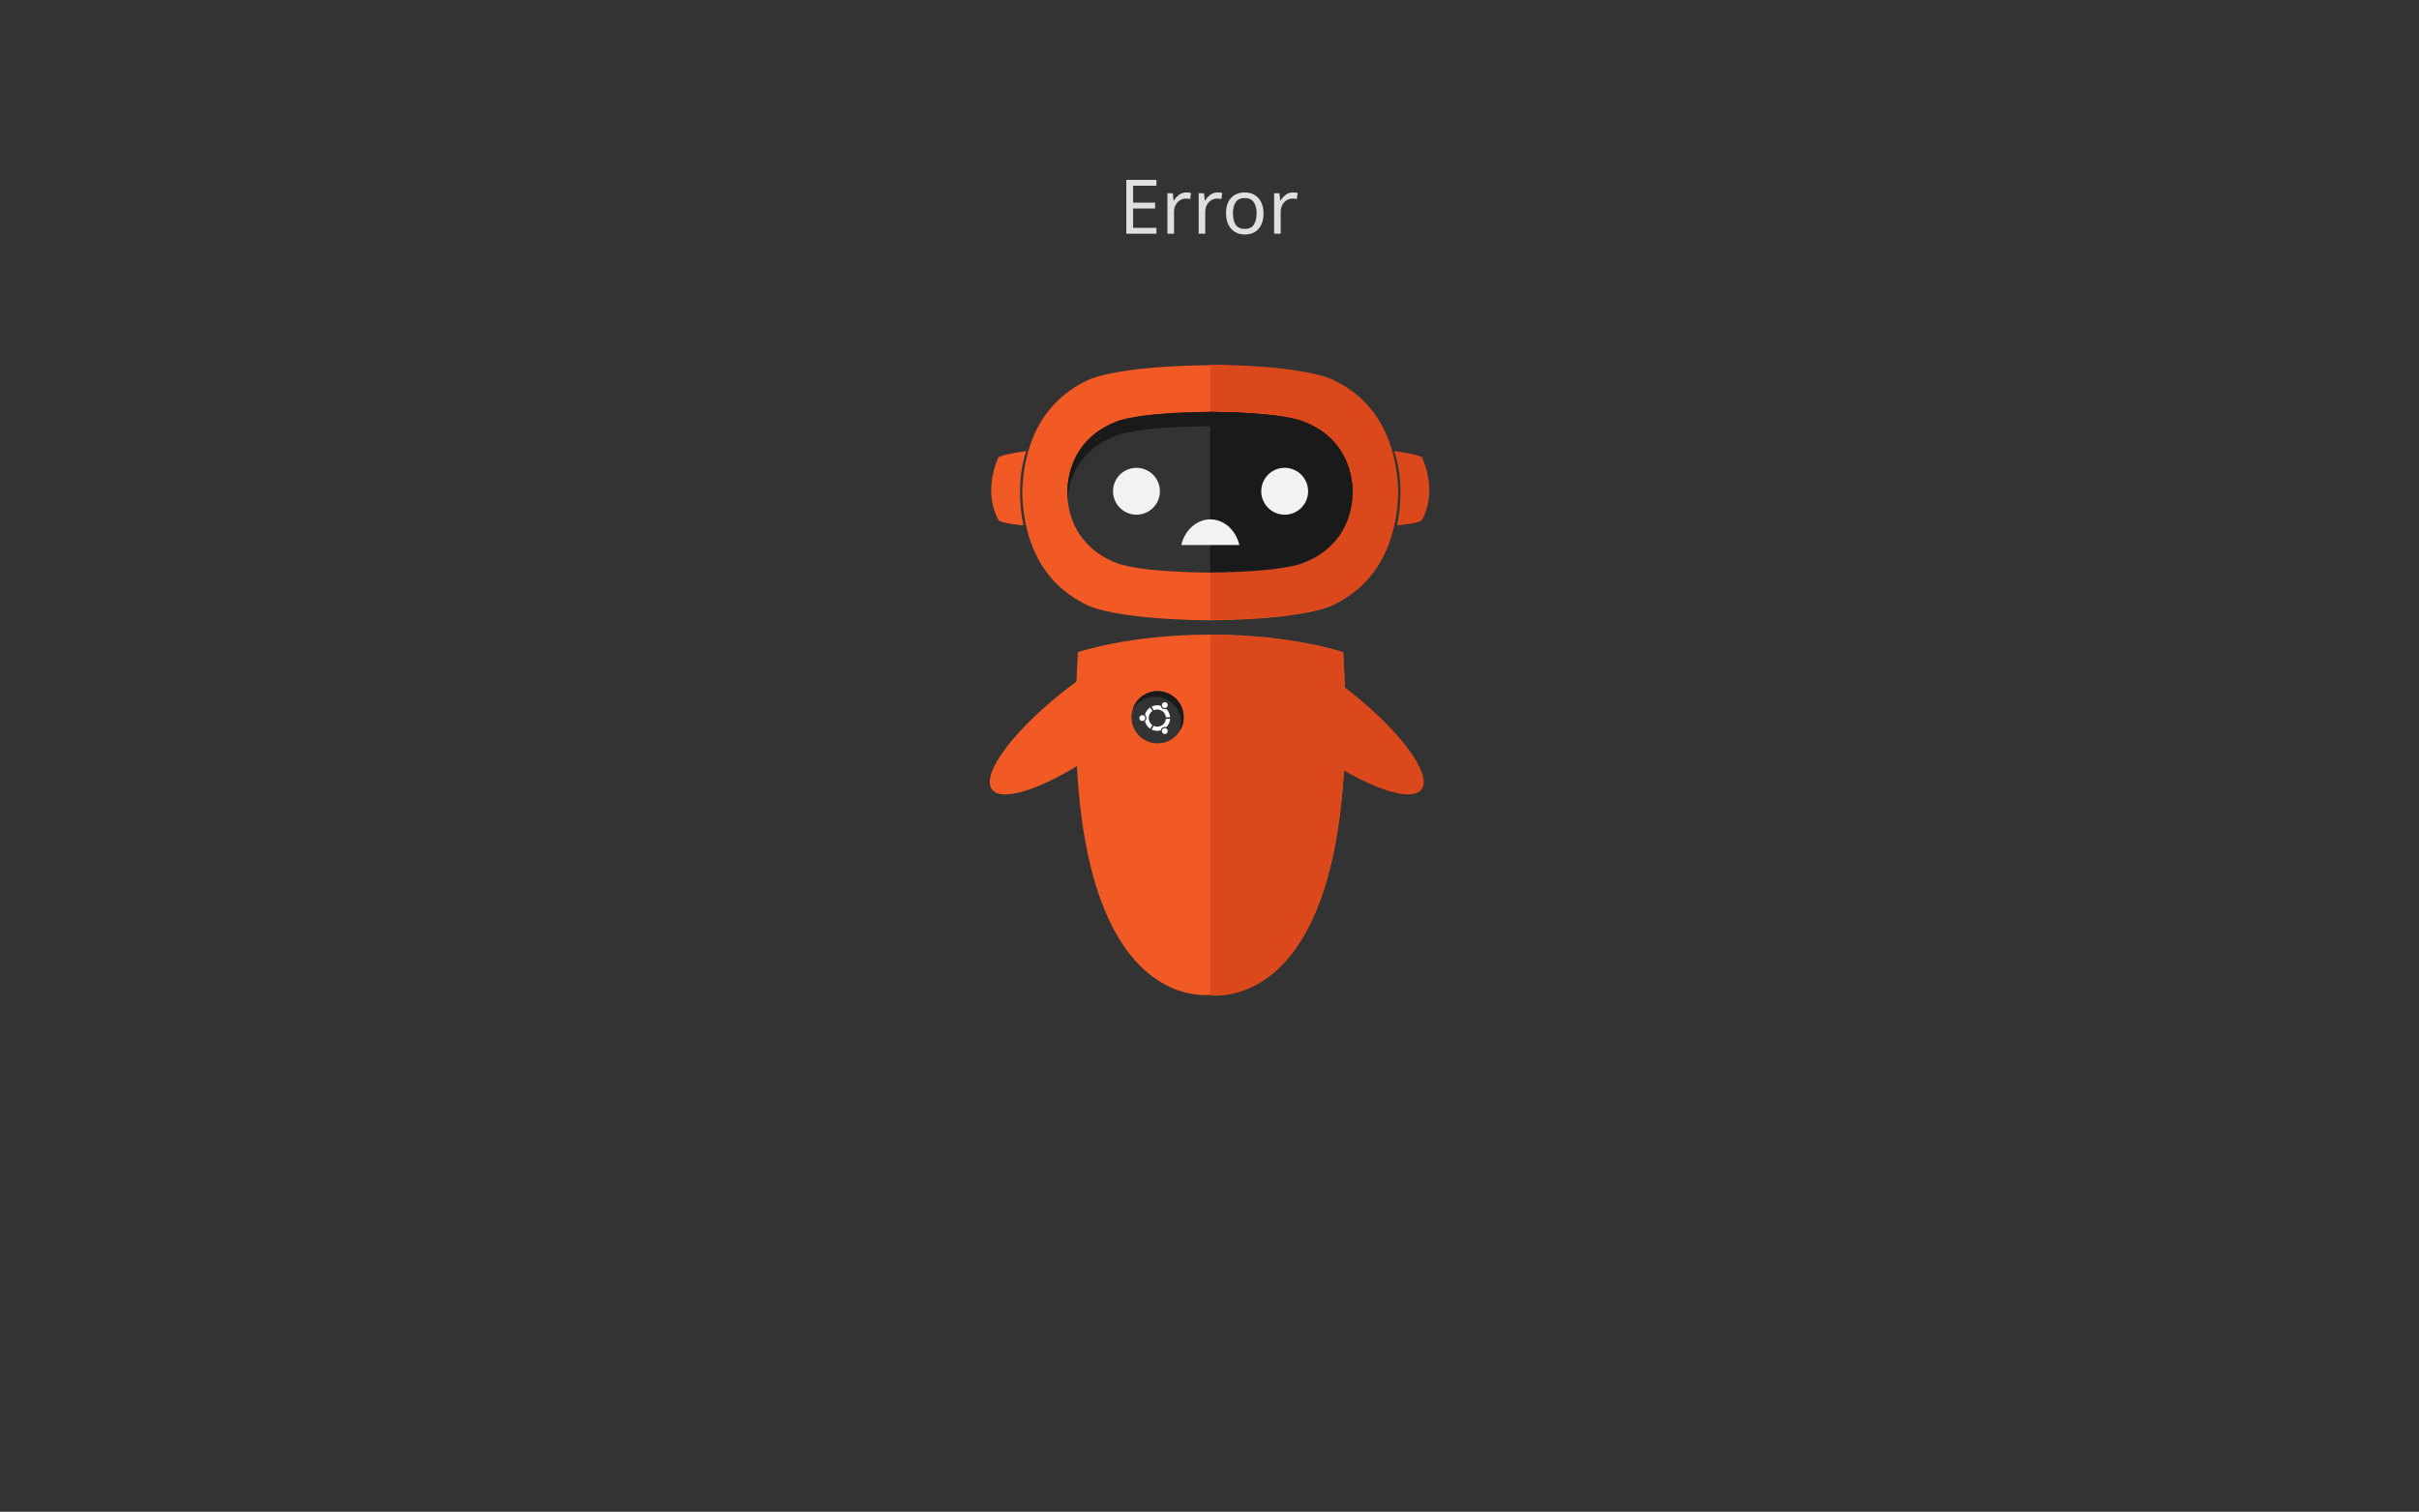
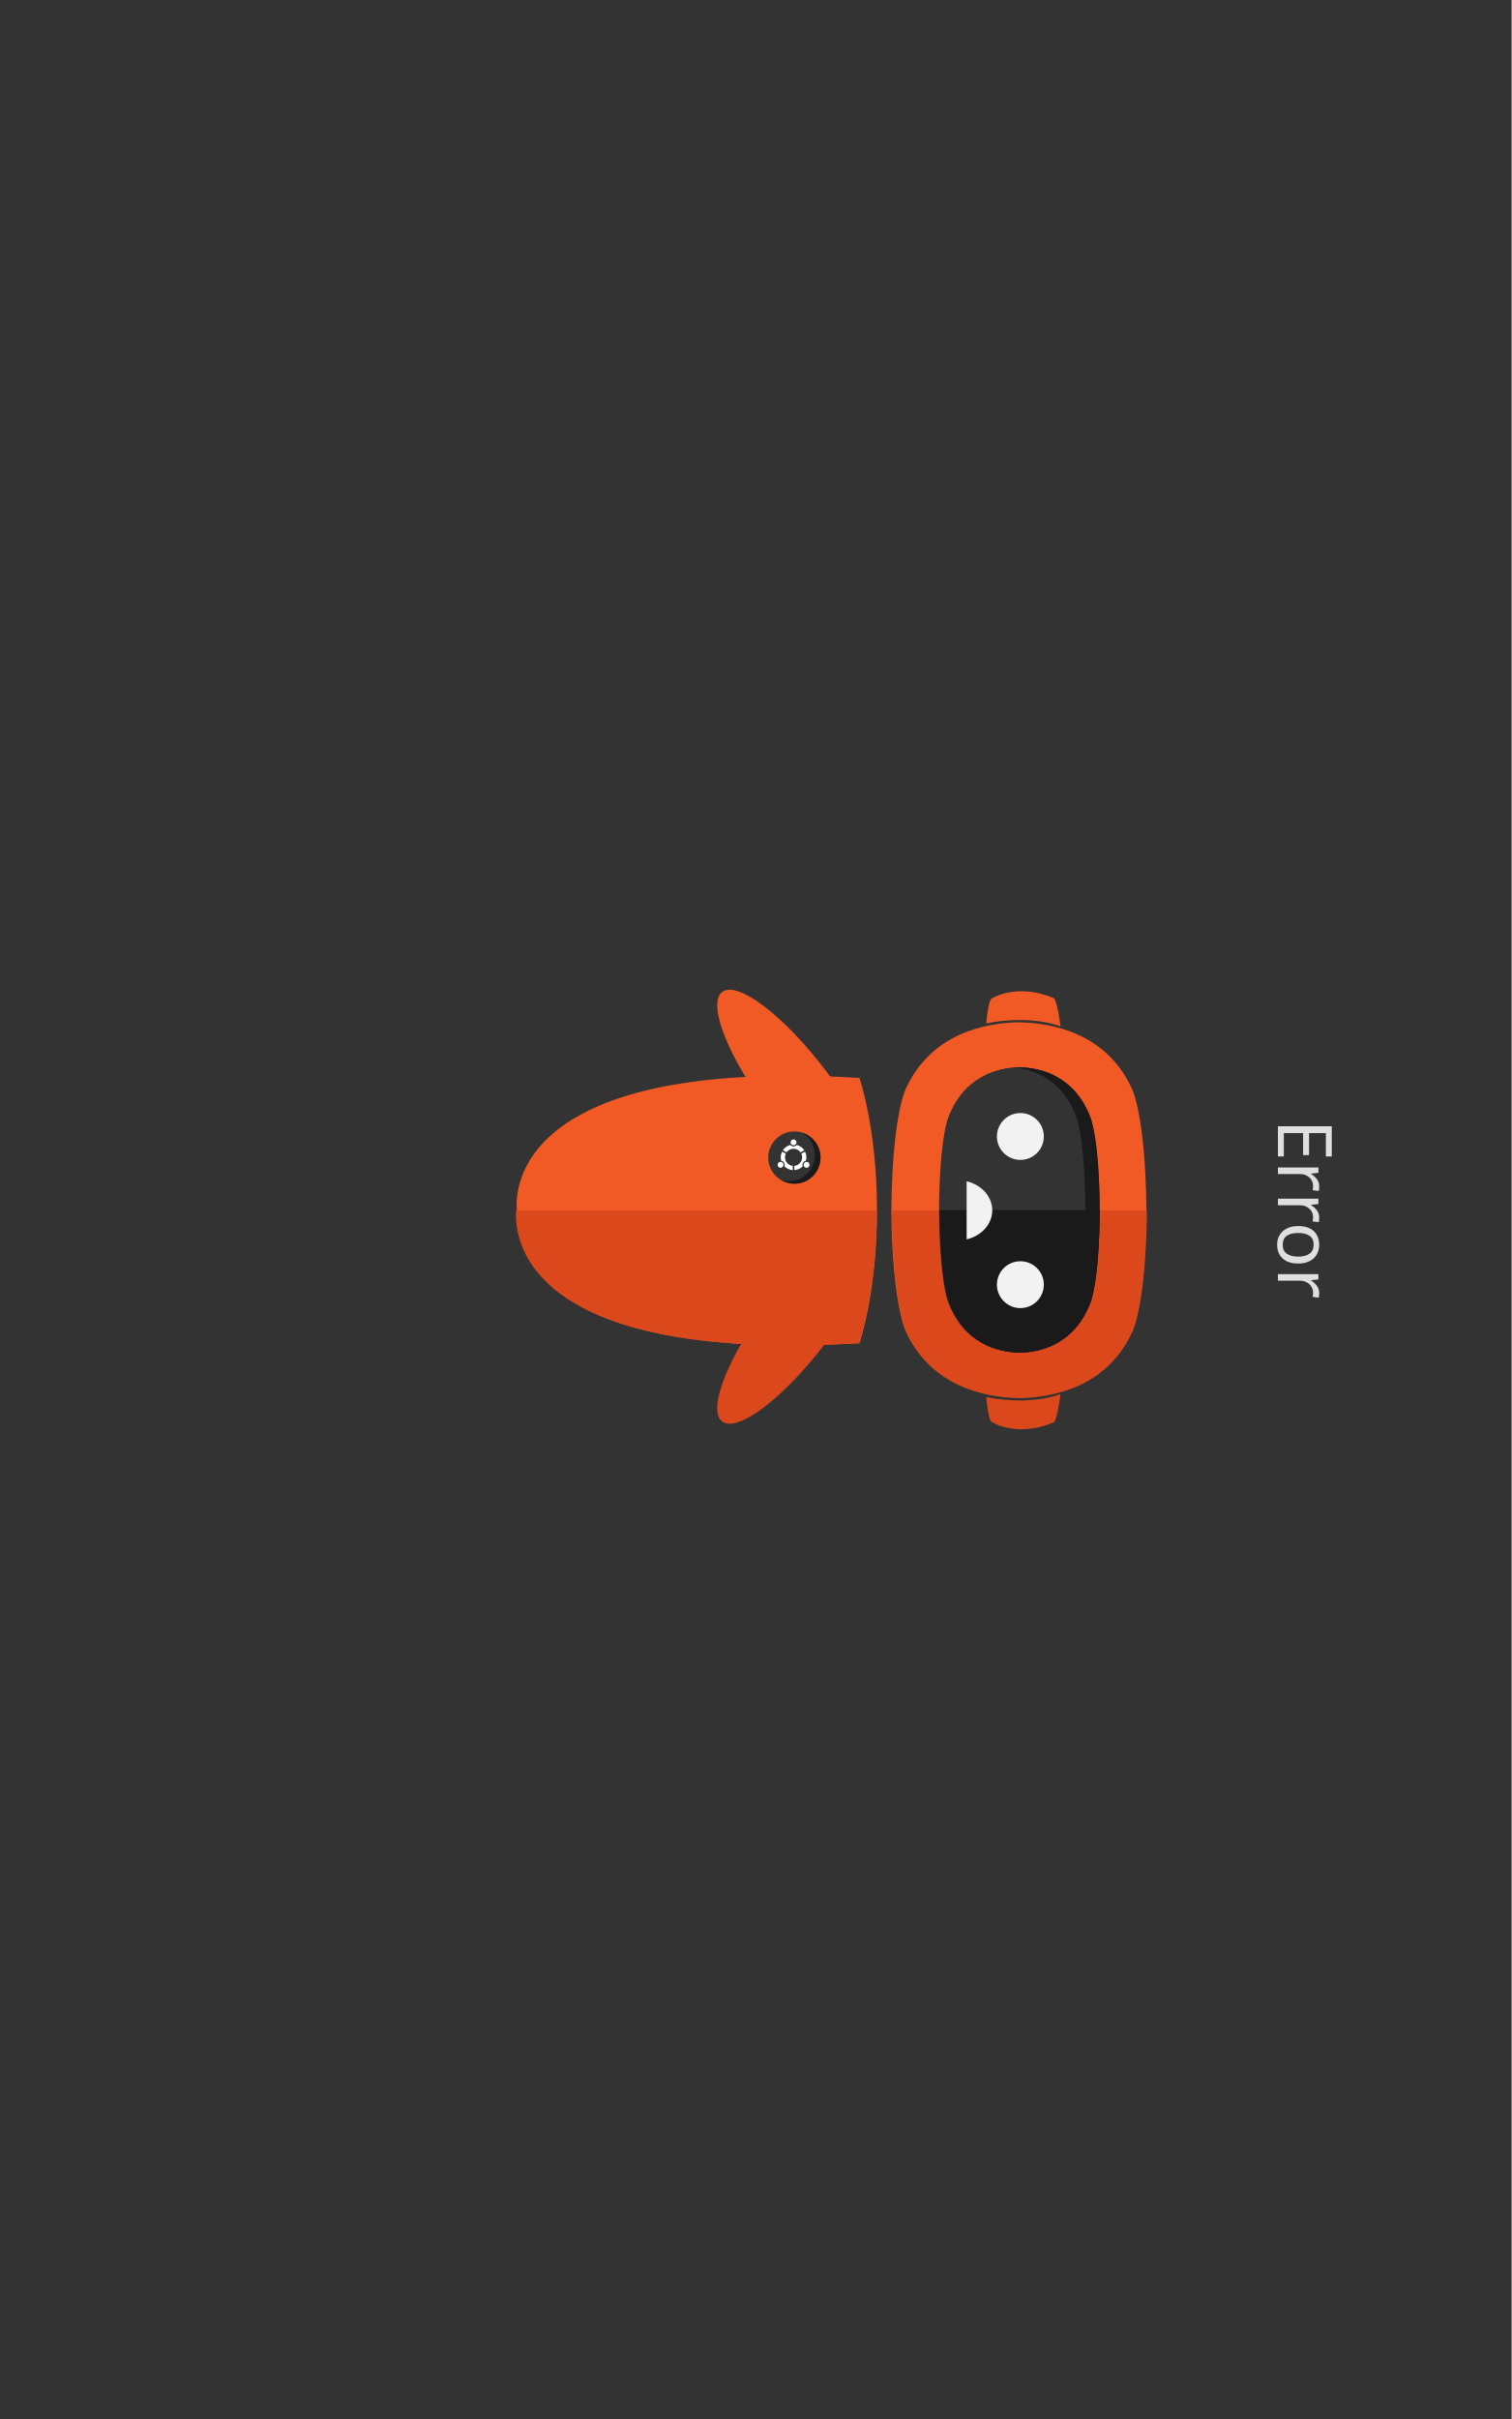
- <svg xmlns="http://www.w3.org/2000/svg" height="800" width="1280" version="1.1" viewBox="0 0 338.667 211.667" id="svg36">
+ <svg xmlns="http://www.w3.org/2000/svg" height="1280" width="800" version="1.1" viewBox="0 0 211.667 338.667" id="svg36">
  <defs id="defs40">
    <clipPath clipPathUnits="userSpaceOnUse" id="clipPath18">
      <path d="M 0,2500 H 2500 V 0 H 0 Z" id="path16-2" />
    </clipPath>
    <clipPath clipPathUnits="userSpaceOnUse" id="clipPath30">
      <path d="M 0,2500 H 2500 V 0 H 0 Z" id="path28-9" />
    </clipPath>
    <clipPath clipPathUnits="userSpaceOnUse" id="clipPath42">
      <path d="M 0,2500 H 2500 V 0 H 0 Z" id="path40" />
    </clipPath>
    <clipPath clipPathUnits="userSpaceOnUse" id="clipPath54">
      <path d="M 0,2500 H 2500 V 0 H 0 Z" id="path52" />
    </clipPath>
    <clipPath clipPathUnits="userSpaceOnUse" id="clipPath66">
      <path d="M 0,2500 H 2500 V 0 H 0 Z" id="path64" />
    </clipPath>
    <clipPath clipPathUnits="userSpaceOnUse" id="clipPath78">
      <path d="M 0,2500 H 2500 V 0 H 0 Z" id="path76" />
    </clipPath>
    <clipPath clipPathUnits="userSpaceOnUse" id="clipPath90">
      <path d="M 0,2500 H 2500 V 0 H 0 Z" id="path88" />
    </clipPath>
    <clipPath clipPathUnits="userSpaceOnUse" id="clipPath102">
      <path d="M 0,2500 H 2500 V 0 H 0 Z" id="path100" />
    </clipPath>
    <clipPath clipPathUnits="userSpaceOnUse" id="clipPath114">
      <path d="M 0,2500 H 2500 V 0 H 0 Z" id="path112" />
    </clipPath>
    <clipPath clipPathUnits="userSpaceOnUse" id="clipPath126">
      <path d="M 0,2500 H 2500 V 0 H 0 Z" id="path124" />
    </clipPath>
    <clipPath clipPathUnits="userSpaceOnUse" id="clipPath138">
      <path d="M 0,2500 H 2500 V 0 H 0 Z" id="path136" />
    </clipPath>
    <clipPath clipPathUnits="userSpaceOnUse" id="clipPath162">
      <path d="M 0,2500 H 2500 V 0 H 0 Z" id="path160" />
    </clipPath>
    <clipPath clipPathUnits="userSpaceOnUse" id="clipPath174">
      <path d="M 0,2500 H 2500 V 0 H 0 Z" id="path172" />
    </clipPath>
    <clipPath clipPathUnits="userSpaceOnUse" id="clipPath186">
      <path d="M 0,2500 H 2500 V 0 H 0 Z" id="path184" />
    </clipPath>
    <clipPath clipPathUnits="userSpaceOnUse" id="clipPath198">
      <path d="M 0,2500 H 2500 V 0 H 0 Z" id="path196" />
    </clipPath>
    <clipPath id="clipPath18-6" clipPathUnits="userSpaceOnUse">
      <path id="path16-2-1" d="M 0,2500 H 2500 V 0 H 0 Z" />
    </clipPath>
    <clipPath id="clipPath30-2" clipPathUnits="userSpaceOnUse">
      <path id="path28-9-9" d="M 0,2500 H 2500 V 0 H 0 Z" />
    </clipPath>
    <clipPath id="clipPath42-3" clipPathUnits="userSpaceOnUse">
      <path id="path40-1" d="M 0,2500 H 2500 V 0 H 0 Z" />
    </clipPath>
    <clipPath id="clipPath54-9" clipPathUnits="userSpaceOnUse">
      <path id="path52-4" d="M 0,2500 H 2500 V 0 H 0 Z" />
    </clipPath>
    <clipPath id="clipPath66-7" clipPathUnits="userSpaceOnUse">
      <path id="path64-8" d="M 0,2500 H 2500 V 0 H 0 Z" />
    </clipPath>
    <clipPath id="clipPath78-4" clipPathUnits="userSpaceOnUse">
      <path id="path76-5" d="M 0,2500 H 2500 V 0 H 0 Z" />
    </clipPath>
    <clipPath id="clipPath90-0" clipPathUnits="userSpaceOnUse">
      <path id="path88-3" d="M 0,2500 H 2500 V 0 H 0 Z" />
    </clipPath>
    <clipPath id="clipPath102-6" clipPathUnits="userSpaceOnUse">
      <path id="path100-1" d="M 0,2500 H 2500 V 0 H 0 Z" />
    </clipPath>
    <clipPath id="clipPath114-0" clipPathUnits="userSpaceOnUse">
      <path id="path112-6" d="M 0,2500 H 2500 V 0 H 0 Z" />
    </clipPath>
    <clipPath id="clipPath126-3" clipPathUnits="userSpaceOnUse">
      <path id="path124-2" d="M 0,2500 H 2500 V 0 H 0 Z" />
    </clipPath>
    <clipPath id="clipPath138-0" clipPathUnits="userSpaceOnUse">
      <path id="path136-6" d="M 0,2500 H 2500 V 0 H 0 Z" />
    </clipPath>
    <clipPath id="clipPath162-1" clipPathUnits="userSpaceOnUse">
      <path id="path160-5" d="M 0,2500 H 2500 V 0 H 0 Z" />
    </clipPath>
    <clipPath id="clipPath174-5" clipPathUnits="userSpaceOnUse">
      <path id="path172-4" d="M 0,2500 H 2500 V 0 H 0 Z" />
    </clipPath>
    <clipPath id="clipPath186-7" clipPathUnits="userSpaceOnUse">
      <path id="path184-6" d="M 0,2500 H 2500 V 0 H 0 Z" />
    </clipPath>
    <clipPath id="clipPath198-5" clipPathUnits="userSpaceOnUse">
      <path id="path196-6" d="M 0,2500 H 2500 V 0 H 0 Z" />
    </clipPath>
    <clipPath id="clipPath18-0" clipPathUnits="userSpaceOnUse">
      <path id="path16-2-4" d="M 0,2500 H 2500 V 0 H 0 Z" />
    </clipPath>
    <clipPath id="clipPath30-8" clipPathUnits="userSpaceOnUse">
      <path id="path28-9-8" d="M 0,2500 H 2500 V 0 H 0 Z" />
    </clipPath>
    <clipPath id="clipPath42-8" clipPathUnits="userSpaceOnUse">
      <path id="path40-9" d="M 0,2500 H 2500 V 0 H 0 Z" />
    </clipPath>
    <clipPath id="clipPath54-7" clipPathUnits="userSpaceOnUse">
      <path id="path52-7" d="M 0,2500 H 2500 V 0 H 0 Z" />
    </clipPath>
    <clipPath id="clipPath66-6" clipPathUnits="userSpaceOnUse">
      <path id="path64-4" d="M 0,2500 H 2500 V 0 H 0 Z" />
    </clipPath>
    <clipPath id="clipPath78-3" clipPathUnits="userSpaceOnUse">
      <path id="path76-0" d="M 0,2500 H 2500 V 0 H 0 Z" />
    </clipPath>
    <clipPath id="clipPath90-3" clipPathUnits="userSpaceOnUse">
      <path id="path88-0" d="M 0,2500 H 2500 V 0 H 0 Z" />
    </clipPath>
    <clipPath id="clipPath102-9" clipPathUnits="userSpaceOnUse">
      <path id="path100-2" d="M 0,2500 H 2500 V 0 H 0 Z" />
    </clipPath>
    <clipPath id="clipPath114-5" clipPathUnits="userSpaceOnUse">
      <path id="path112-4" d="M 0,2500 H 2500 V 0 H 0 Z" />
    </clipPath>
    <clipPath id="clipPath126-0" clipPathUnits="userSpaceOnUse">
      <path id="path124-5" d="M 0,2500 H 2500 V 0 H 0 Z" />
    </clipPath>
    <clipPath id="clipPath138-9" clipPathUnits="userSpaceOnUse">
      <path id="path136-4" d="M 0,2500 H 2500 V 0 H 0 Z" />
    </clipPath>
    <clipPath id="clipPath162-6" clipPathUnits="userSpaceOnUse">
      <path id="path160-9" d="M 0,2500 H 2500 V 0 H 0 Z" />
    </clipPath>
    <clipPath id="clipPath174-2" clipPathUnits="userSpaceOnUse">
      <path id="path172-2" d="M 0,2500 H 2500 V 0 H 0 Z" />
    </clipPath>
    <clipPath id="clipPath186-4" clipPathUnits="userSpaceOnUse">
      <path id="path184-7" d="M 0,2500 H 2500 V 0 H 0 Z" />
    </clipPath>
    <clipPath id="clipPath198-7" clipPathUnits="userSpaceOnUse">
      <path id="path196-5" d="M 0,2500 H 2500 V 0 H 0 Z" />
    </clipPath>
    <clipPath id="clipPath18-1" clipPathUnits="userSpaceOnUse">
      <path id="path16-2-2" d="M 0,2500 H 2500 V 0 H 0 Z" />
    </clipPath>
    <clipPath id="clipPath30-88" clipPathUnits="userSpaceOnUse">
      <path id="path28-9-92" d="M 0,2500 H 2500 V 0 H 0 Z" />
    </clipPath>
    <clipPath id="clipPath42-88" clipPathUnits="userSpaceOnUse">
      <path id="path40-8" d="M 0,2500 H 2500 V 0 H 0 Z" />
    </clipPath>
    <clipPath id="clipPath54-6" clipPathUnits="userSpaceOnUse">
      <path id="path52-8" d="M 0,2500 H 2500 V 0 H 0 Z" />
    </clipPath>
    <clipPath id="clipPath66-3" clipPathUnits="userSpaceOnUse">
      <path id="path64-83" d="M 0,2500 H 2500 V 0 H 0 Z" />
    </clipPath>
    <clipPath id="clipPath78-33" clipPathUnits="userSpaceOnUse">
      <path id="path76-8" d="M 0,2500 H 2500 V 0 H 0 Z" />
    </clipPath>
    <clipPath id="clipPath90-04" clipPathUnits="userSpaceOnUse">
      <path id="path88-7" d="M 0,2500 H 2500 V 0 H 0 Z" />
    </clipPath>
    <clipPath id="clipPath102-68" clipPathUnits="userSpaceOnUse">
      <path id="path100-9" d="M 0,2500 H 2500 V 0 H 0 Z" />
    </clipPath>
    <clipPath id="clipPath114-06" clipPathUnits="userSpaceOnUse">
      <path id="path112-8" d="M 0,2500 H 2500 V 0 H 0 Z" />
    </clipPath>
    <clipPath id="clipPath126-7" clipPathUnits="userSpaceOnUse">
      <path id="path124-9" d="M 0,2500 H 2500 V 0 H 0 Z" />
    </clipPath>
    <clipPath id="clipPath138-03" clipPathUnits="userSpaceOnUse">
      <path id="path136-3" d="M 0,2500 H 2500 V 0 H 0 Z" />
    </clipPath>
    <clipPath id="clipPath162-3" clipPathUnits="userSpaceOnUse">
      <path id="path160-7" d="M 0,2500 H 2500 V 0 H 0 Z" />
    </clipPath>
    <clipPath id="clipPath174-3" clipPathUnits="userSpaceOnUse">
      <path id="path172-26" d="M 0,2500 H 2500 V 0 H 0 Z" />
    </clipPath>
    <clipPath id="clipPath186-5" clipPathUnits="userSpaceOnUse">
      <path id="path184-2" d="M 0,2500 H 2500 V 0 H 0 Z" />
    </clipPath>
    <clipPath id="clipPath198-6" clipPathUnits="userSpaceOnUse">
      <path id="path196-58" d="M 0,2500 H 2500 V 0 H 0 Z" />
    </clipPath>
  </defs>
-   <rect style="color-rendering:auto;color:#000000;isolation:auto;mix-blend-mode:normal;paint-order:stroke fill markers;shape-rendering:auto;solid-color:#000000;image-rendering:auto;fill:#333333;fill-opacity:1" transform="rotate(-90)" rx="0" ry="0" height="338.7" width="211.7" y="-.017" x="-211.7" fill="#111" id="rect2" />
-   <text xml:space="preserve" style="font-style:normal;font-variant:normal;font-weight:normal;font-stretch:normal;font-size:10.583px;line-height:0px;font-family:Ubuntu;-inkscape-font-specification:Ubuntu;letter-spacing:0px;word-spacing:0px;fill:#000000;fill-opacity:1;stroke:none;stroke-width:0.265px;stroke-linecap:butt;stroke-linejoin:miter;stroke-opacity:1" x="156.657" y="32.731" id="text5024">
-     <tspan id="tspan5022" x="156.657" y="32.731" style="fill:#dfdfdf;fill-opacity:1;stroke-width:0.265px">Error</tspan>
+   <rect style="color:#000000;isolation:auto;mix-blend-mode:normal;solid-color:#000000;fill:#333333;fill-opacity:1;paint-order:stroke fill markers;color-rendering:auto;image-rendering:auto;shape-rendering:auto" rx="0" ry="0" height="338.7" width="211.7" y="-0.017" x="-0.017" id="rect2" />
+   <text xml:space="preserve" style="font-style:normal;font-variant:normal;font-weight:normal;font-stretch:normal;font-size:10.583px;line-height:0px;font-family:Ubuntu;-inkscape-font-specification:Ubuntu;letter-spacing:0px;word-spacing:0px;fill:#000000;fill-opacity:1;stroke:none;stroke-width:0.265px;stroke-linecap:butt;stroke-linejoin:miter;stroke-opacity:1" x="156.657" y="-178.953" id="text5024" transform="rotate(90)">
+     <tspan id="tspan5022" x="156.657" y="-178.953" style="fill:#dfdfdf;fill-opacity:1;stroke-width:0.265px">Error</tspan>
  </text>
-   <g id="g10" transform="matrix(0.07033012,0,0,-0.07033012,78.88713,183.1502)">
+   <g id="g10" transform="matrix(0,0.07033012,0.07033012,0,28.53313,78.88712)">
    <g id="g12">
      <g id="g14" clip-path="url(#clipPath18-1)">
        <g id="g20" transform="translate(1552.152,1305.571)">
          <path d="M 0,0 C 0,0 -103.01,35.324 -264.107,34.934 -425.203,35.324 -528.123,0 -528.123,0 -568.682,-685.026 -304.072,-685.924 -264.15,-682.204 -224.207,-685.924 40.559,-685.026 0,0" style="fill:#f15a24;fill-opacity:1;fill-rule:nonzero;stroke:none" id="path22-1" />
        </g>
      </g>
    </g>
    <g id="g24">
      <g id="g26" clip-path="url(#clipPath30-88)">
        <g id="g32" transform="translate(1552.152,1304.635)">
          <path d="m 0,0 c 0,0 -103.01,35.365 -264.107,35.365 h -0.045 v -718 h 0.002 C -224.207,-685.635 40.559,-685.027 0,0" style="fill:#db481b;fill-opacity:1;fill-rule:nonzero;stroke:none" id="path34-2" />
        </g>
      </g>
    </g>
    <g id="g36">
      <g id="g38" clip-path="url(#clipPath42-88)">
        <g id="g44" transform="translate(1530.625,1847)">
          <path d="m 0,0 c 0,0 -49.625,28 -243.625,30 -194,-2 -243.713,-30 -243.713,-30 -107.175,-50.397 -128.563,-154.918 -130.003,-224 1.44,-69.082 22.828,-173.603 130.003,-224 0,0 49.713,-28 243.713,-30 194,2 243.625,30 243.625,30 107.175,50.397 128.526,154.918 129.94,224 C 128.526,-154.918 107.175,-50.397 0,0" style="fill:#f15a24;fill-opacity:1;fill-rule:nonzero;stroke:none" id="path46" />
        </g>
      </g>
    </g>
    <g id="g48">
      <g id="g50" clip-path="url(#clipPath54-6)">
        <g id="g56" transform="translate(1531.625,1848)">
          <path d="m 0,0 c 0,0 -49.625,28 -243.625,30 v -508 c 194,2 243.625,30 243.625,30 107.175,50.397 128.526,154.918 129.94,224 C 128.526,-154.918 107.175,-50.397 0,0" style="fill:#db481b;fill-opacity:1;fill-rule:nonzero;stroke:none" id="path58" />
        </g>
      </g>
    </g>
    <g id="g60">
      <g id="g62" clip-path="url(#clipPath66-3)">
        <g id="g68" transform="translate(921.5,1706)">
          <path d="m 0,0 c 0,0 -24,-57 -6,-148 0,0 -49.5,4 -50,12 0,0 -31.5,49 0,123 0,0 3.5,6 56,13" style="fill:#f15a24;fill-opacity:1;fill-rule:nonzero;stroke:none" id="path70" />
        </g>
      </g>
    </g>
    <g id="g72">
      <g id="g74" clip-path="url(#clipPath78-33)">
        <g id="g80" transform="translate(1653.5,1706)">
          <path d="m 0,0 c 0,0 24,-57 6,-148 0,0 49.5,4 50,12 0,0 31.5,49 0,123 0,0 -3.5,6 -56,13" style="fill:#db481b;fill-opacity:1;fill-rule:nonzero;stroke:none" id="path82" />
        </g>
      </g>
    </g>
    <g id="g84">
      <g id="g86" clip-path="url(#clipPath90-04)">
        <g id="g92" transform="translate(1554.926,1692)">
          <path d="m 0,0 c 11.785,-23.893 15.505,-48.548 15.999,-68.5 -1.075,-43.38 -17.305,-109.014 -98.767,-140.662 0,0 -37.718,-17.582 -185.175,-18.838 -147.458,1.256 -185.244,18.838 -185.244,18.838 -81.462,31.648 -97.719,97.282 -98.814,140.662 0.503,19.951 4.228,44.606 16.016,68.5 z" style="fill:#333333;fill-opacity:1;fill-rule:nonzero;stroke:none" id="path94" />
        </g>
      </g>
    </g>
    <g id="g96">
      <g id="g98" clip-path="url(#clipPath102-68)">
        <g id="g104" transform="translate(1555.002,1556)">
          <path d="m 0,0 c 11.784,23.893 15.504,48.548 15.998,68.5 -1.074,43.38 -17.305,109.014 -98.767,140.662 0,0 -37.718,17.582 -185.175,18.838 -147.458,-1.256 -185.244,-18.838 -185.244,-18.838 -81.462,-31.648 -97.719,-97.282 -98.814,-140.662 0.503,-19.951 4.228,-44.606 16.017,-68.5 z" style="fill:#333333;fill-opacity:1;fill-rule:nonzero;stroke:none" id="path106" />
        </g>
      </g>
    </g>
    <g id="g108">
      <g id="g110" clip-path="url(#clipPath114-06)">
        <g id="g116" transform="translate(1101.813,1737.291)">
          <path d="M 0,0 C 0,0 37.787,16.995 185.244,18.209 332.701,16.995 370.42,0 370.42,0 c 74.382,-27.931 94.374,-83.248 98.106,-124.572 0.356,4.069 0.567,8.01 0.661,11.781 -1.075,43.38 -17.305,109.014 -98.767,140.662 0,0 -37.719,17.582 -185.176,18.838 C 37.787,45.453 0,27.871 0,27.871 -81.462,-3.777 -97.719,-69.411 -98.813,-112.791 c 0.095,-3.771 0.308,-7.712 0.665,-11.781 C -94.397,-83.248 -74.382,-27.931 0,0" style="fill:#1a1a1a;fill-opacity:1;fill-rule:nonzero;stroke:none" id="path118" />
        </g>
      </g>
    </g>
    <g id="g120">
      <g id="g122" clip-path="url(#clipPath126-7)">
        <g id="g128" transform="translate(1472.233,1765.162)">
          <path d="m 0,0 c 0,0 -37.719,17.583 -185.176,18.838 -0.019,0 -0.038,0 -0.057,0 v -319 h 0.057 c 147.457,1 185.176,18.839 185.176,18.839 81.462,31.647 97.692,97.281 98.767,140.661 C 97.692,-97.282 81.462,-31.647 0,0" style="fill:#1a1a1a;fill-opacity:1;fill-rule:nonzero;stroke:none" id="path130" />
        </g>
      </g>
    </g>
    <g id="g132">
      <g id="g134" clip-path="url(#clipPath138-03)">
        <g id="g140" transform="translate(1187.333,1626)">
          <path d="m 0,0 c 0,-25.773 -20.894,-46.667 -46.667,-46.667 -25.773,0 -46.666,20.894 -46.666,46.667 0,25.773 20.893,46.667 46.666,46.667 C -20.894,46.667 0,25.773 0,0" style="fill:#f2f2f2;fill-opacity:1;fill-rule:nonzero;stroke:none" id="path142" />
        </g>
        <g id="g144" transform="translate(1482.333,1626)">
          <path d="m 0,0 c 0,-25.773 -20.893,-46.667 -46.666,-46.667 -25.773,0 -46.667,20.894 -46.667,46.667 0,25.773 20.894,46.667 46.667,46.667 C -20.893,46.667 0,25.773 0,0" style="fill:#f2f2f2;fill-opacity:1;fill-rule:nonzero;stroke:none" id="path146" />
        </g>
        <g id="g148" transform="matrix(1,0,0,-1,1229.841,1519)">
          <path d="m 0,0 c 7.004,-29.402 30.232,-51 57.826,-51 27.593,0 50.821,21.598 57.825,51 z" style="fill:#f2f2f2;fill-opacity:1;fill-rule:nonzero;stroke:none" id="path150-6" />
        </g>
        <g id="g152" transform="translate(1425.972,1245.686)">
          <path d="m 0,0 c -13.718,-18.071 -32.467,-29.909 -52.425,-34.894 25.706,-27.072 57.766,-55.744 94.218,-83.414 109.488,-83.109 217.071,-125.682 240.292,-95.09 23.221,30.59 -46.713,122.763 -156.201,205.872 C 89.158,20.351 52.653,43.657 19.469,61.182 20.346,40.214 14.008,18.455 0,0" style="fill:#db481b;fill-opacity:1;fill-rule:nonzero;stroke:none" id="path154" />
        </g>
      </g>
    </g>
    <g id="g156">
      <g id="g158" clip-path="url(#clipPath162-3)">
        <g id="g164" transform="translate(1135.083,1245.686)">
          <path d="m 0,0 c 13.717,-18.071 32.466,-29.909 52.424,-34.894 -25.706,-27.072 -57.765,-55.744 -94.218,-83.414 -109.488,-83.109 -217.07,-125.682 -240.291,-95.09 -23.221,30.59 46.712,122.763 156.201,205.872 36.725,27.877 73.23,51.183 106.415,68.708 C -20.347,40.214 -14.008,18.455 0,0" style="fill:#f15a24;fill-opacity:1;fill-rule:nonzero;stroke:none" id="path166" />
        </g>
      </g>
    </g>
    <g id="g168">
      <g id="g170" clip-path="url(#clipPath174-3)">
        <g id="g176" transform="translate(1234.667,1176)">
          <path d="m 0,0 c 0,-28.719 -23.281,-52 -52,-52 -28.719,0 -52,23.281 -52,52 0,28.719 23.281,52 52,52 C -23.281,52 0,28.719 0,0" style="fill:#333333;fill-opacity:1;fill-rule:nonzero;stroke:none" id="path178" />
        </g>
      </g>
    </g>
    <g id="g180">
      <g id="g182" clip-path="url(#clipPath186-5)">
        <g id="g188" transform="translate(1177.667,1217)">
          <path d="M 0,0 C 28.719,0 52,-23.281 52,-52 52,-57.538 51.126,-62.869 49.522,-67.875 54.267,-60.032 57,-50.836 57,-41 57,-12.281 33.719,11 5,11 -18.181,11 -37.811,-4.172 -44.523,-25.125 -35.414,-10.066 -18.883,0 0,0" style="fill:#1a1a1a;fill-opacity:1;fill-rule:nonzero;stroke:none" id="path190" />
        </g>
      </g>
    </g>
    <g id="g192">
      <g id="g194" clip-path="url(#clipPath198-6)">
        <g id="g200" transform="translate(1168.086,1195.473)">
          <path d="m 0,0 c 1.417,-2.373 2.805,-4.698 4.189,-7.018 -9.654,-6.835 -9.584,-21.162 0.015,-28.136 -1.394,-2.342 -2.794,-4.693 -4.23,-7.105 -0.296,0.163 -0.548,0.27 -0.764,0.426 -4.666,3.399 -7.866,7.848 -9.582,13.366 -0.193,0.621 -0.181,1.056 0.338,1.583 3.279,3.33 3.243,8.254 0.018,11.623 -0.273,0.285 -0.487,0.878 -0.387,1.232 1.619,5.716 4.92,10.262 9.723,13.735 0.114,0.083 0.236,0.155 0.361,0.22 C -0.259,-0.043 -0.184,-0.041 0,0" style="fill:#ffffff;fill-opacity:1;fill-rule:nonzero;stroke:none" id="path202" />
        </g>
        <g id="g204" transform="translate(1207.561,1172.857)">
          <path d="m 0,0 c -0.413,-5.444 -2.164,-10.053 -5.317,-14.13 -0.13,-0.167 -0.281,-0.319 -0.397,-0.495 -0.928,-1.414 -1.929,-2.036 -3.875,-1.632 -3.798,0.789 -7.699,-1.967 -8.79,-5.834 -0.217,-0.766 -0.561,-1.076 -1.312,-1.238 -5.484,-1.184 -10.803,-0.735 -15.961,1.495 -0.258,0.111 -0.513,0.234 -0.762,0.366 -0.087,0.046 -0.152,0.134 -0.282,0.253 1.335,2.392 2.671,4.785 4.03,7.22 2.329,-1.013 4.669,-1.568 7.143,-1.564 8.555,0.015 15.654,6.045 16.96,14.5 0.132,0.852 0.415,1.098 1.256,1.079 C -4.918,-0.036 -2.528,0 0,0" style="fill:#ffffff;fill-opacity:1;fill-rule:nonzero;stroke:none" id="path206" />
        </g>
        <g id="g208" transform="translate(1207.491,1175.961)">
          <path d="m 0,0 h -8.295 c -0.734,5.688 -3.457,10.247 -8.526,13.185 -5.05,2.925 -10.325,3.005 -15.783,0.751 -1.344,2.405 -2.679,4.794 -4.064,7.272 0.371,0.191 0.667,0.366 0.98,0.503 5.254,2.279 10.67,2.771 16.256,1.495 0.632,-0.144 0.911,-0.433 1.087,-1.07 1.234,-4.449 5.598,-6.941 10.064,-5.754 0.594,0.157 0.94,0.07 1.365,-0.381 3.99,-4.236 6.26,-9.253 6.912,-15.018 C 0.027,0.712 0,0.435 0,0" style="fill:#ffffff;fill-opacity:1;fill-rule:nonzero;stroke:none" id="path210" />
        </g>
        <g id="g212" transform="translate(1202.932,1148.444)">
          <path d="m 0,0 c -0.059,-3.244 -2.703,-5.857 -5.904,-5.836 -3.251,0.022 -5.92,2.748 -5.865,5.991 0.057,3.29 2.73,5.873 6.019,5.815 C -2.536,5.912 0.058,3.219 0,0" style="fill:#ffffff;fill-opacity:1;fill-rule:nonzero;stroke:none" id="path214" />
        </g>
        <g id="g216" transform="translate(1152.244,1180.247)">
          <path d="m 0,0 c 3.295,0.016 5.937,-2.612 5.924,-5.894 -0.011,-3.237 -2.611,-5.845 -5.849,-5.87 -3.269,-0.024 -5.934,2.631 -5.922,5.902 C -5.836,-2.616 -3.242,-0.016 0,0" style="fill:#ffffff;fill-opacity:1;fill-rule:nonzero;stroke:none" id="path218" />
        </g>
        <g id="g220" transform="translate(1191.162,1200.315)">
          <path d="M 0,0 C 0.068,3.249 2.706,5.817 5.937,5.782 9.237,5.745 11.831,3.087 11.771,-0.199 11.712,-3.469 8.976,-6.098 5.737,-5.995 2.504,-5.893 -0.067,-3.206 0,0" style="fill:#ffffff;fill-opacity:1;fill-rule:nonzero;stroke:none" id="path222" />
        </g>
      </g>
    </g>
  </g>
</svg>
